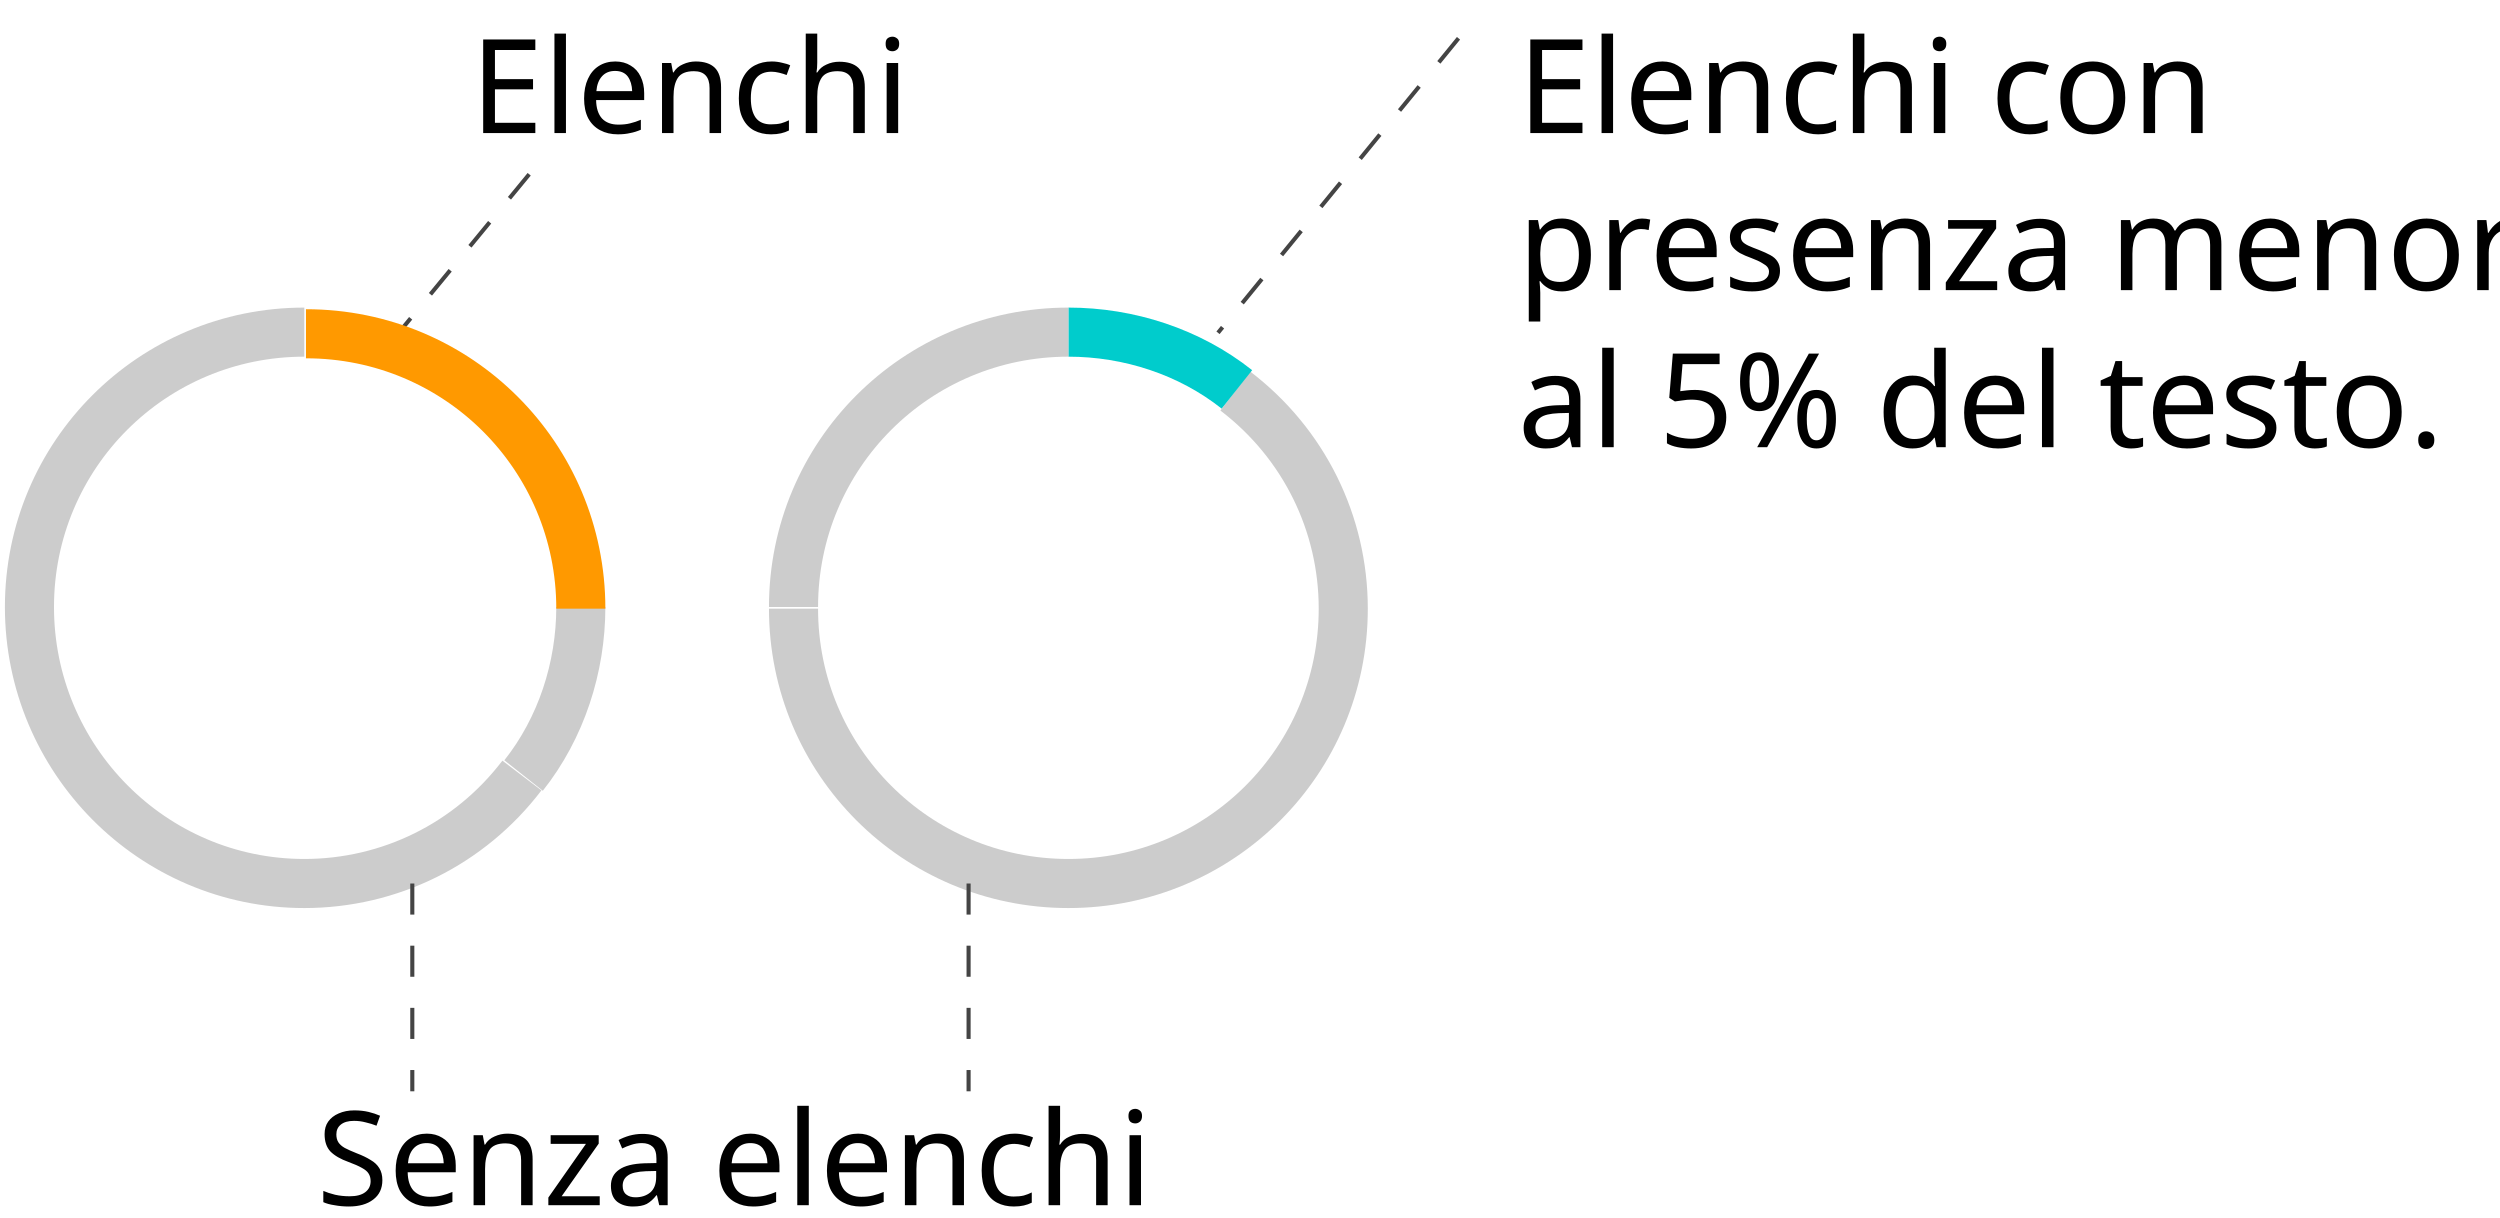
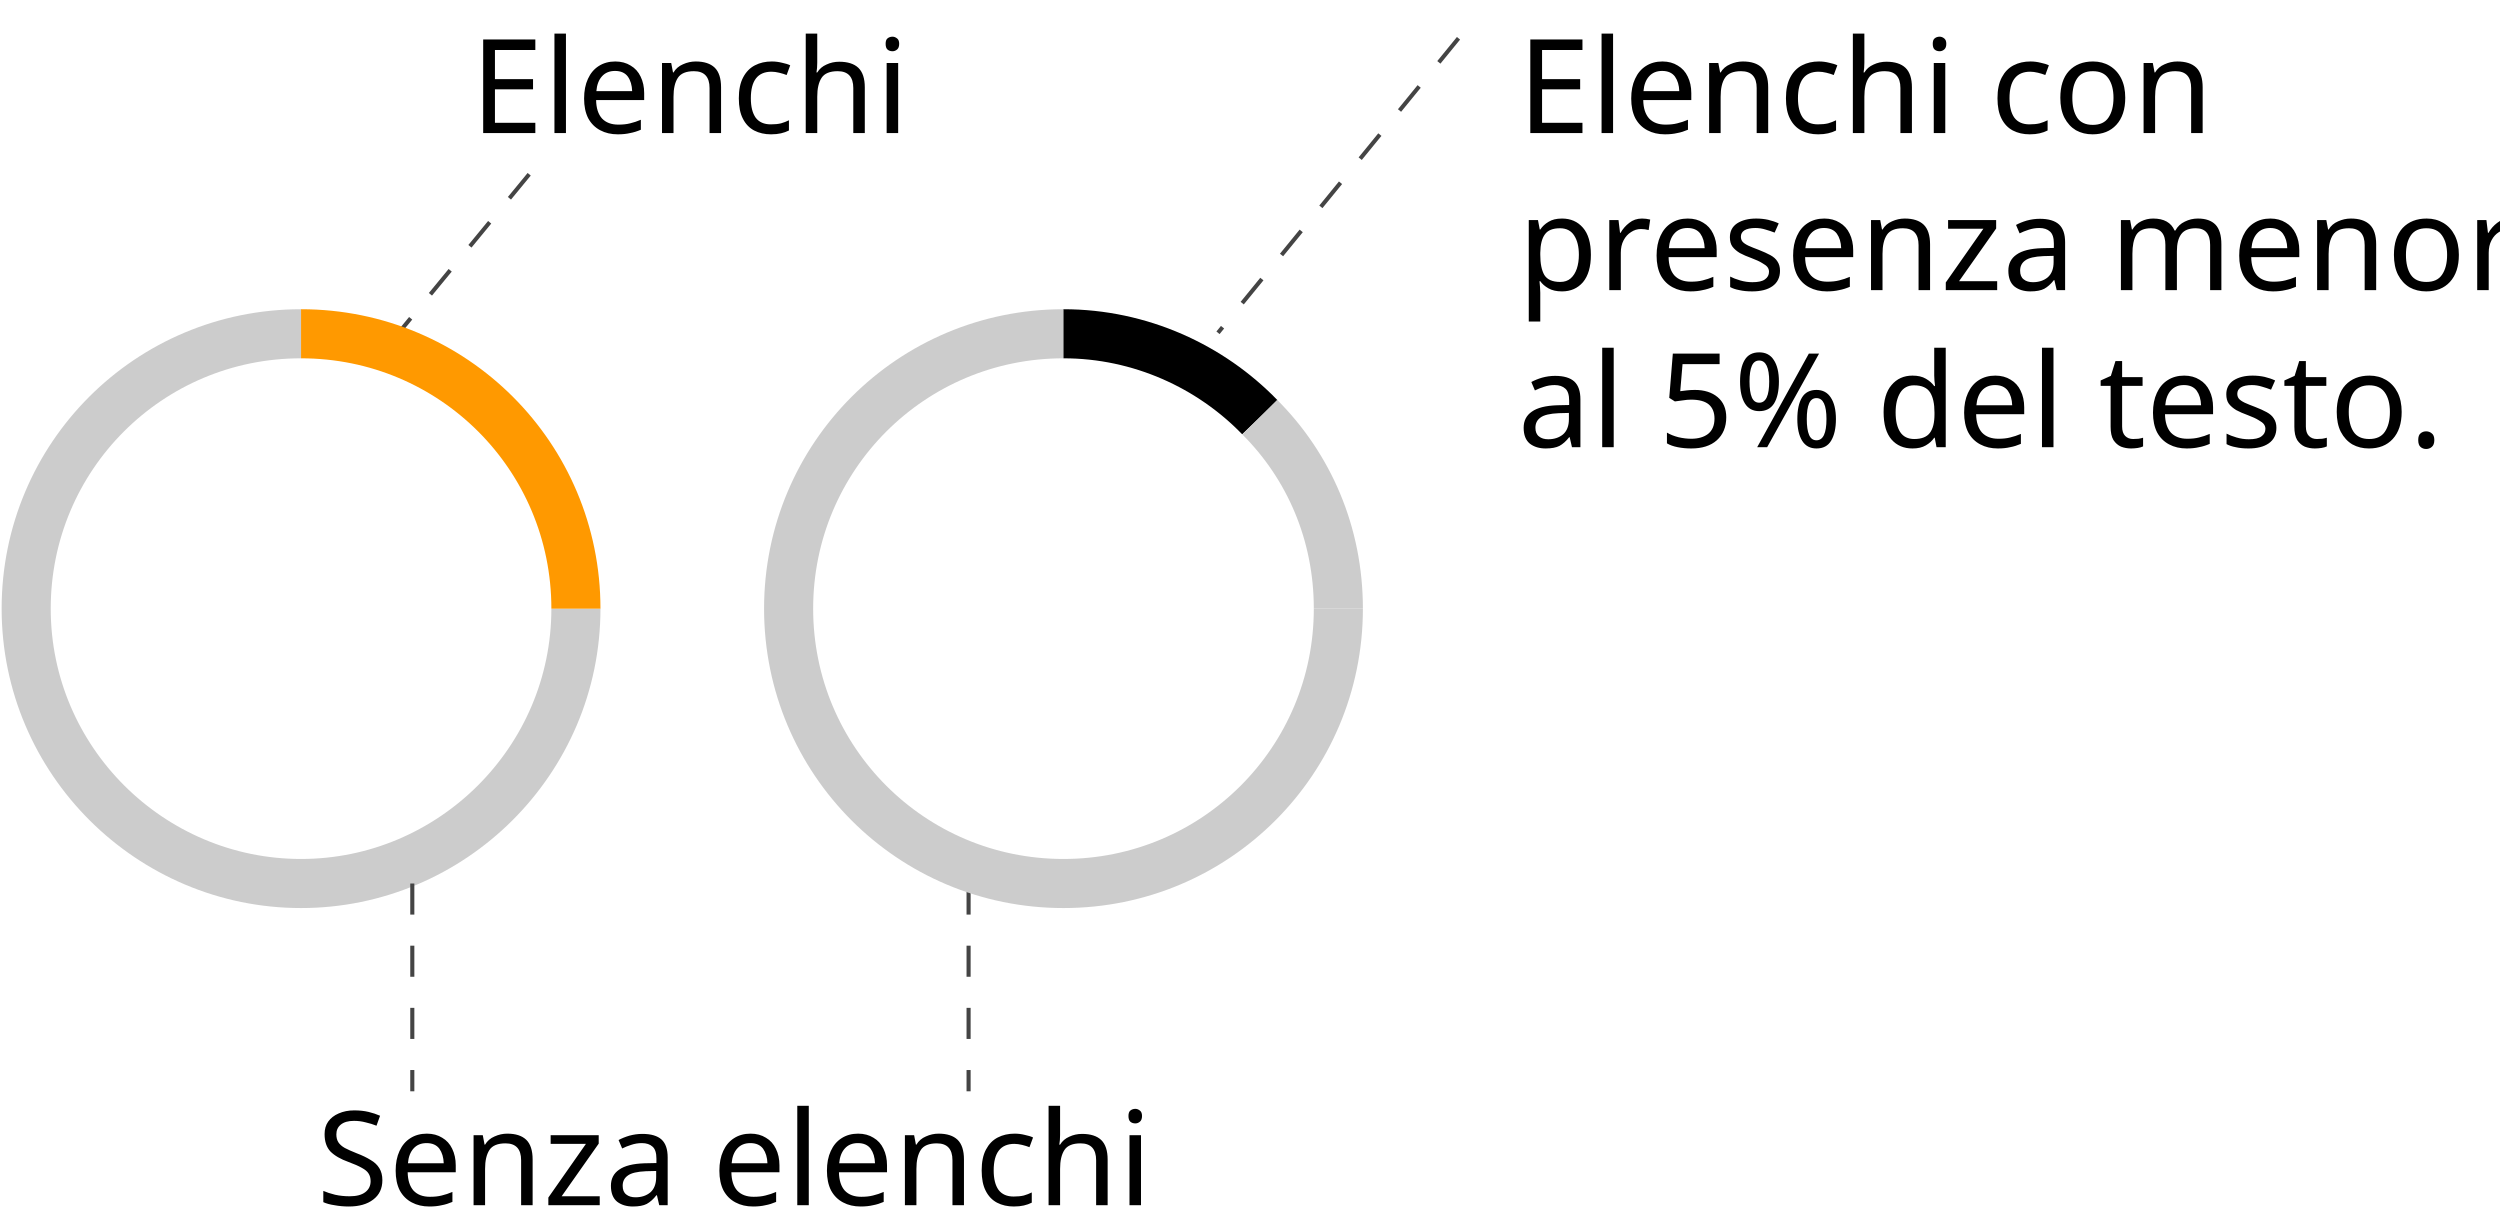
<svg xmlns="http://www.w3.org/2000/svg" version="1.1" id="Layer_1" x="0px" y="0px" viewBox="0 0 152.8 74.4" style="enable-background:new 0 0 152.8 74.4;" xml:space="preserve">
  <style type="text/css">
	.st0{fill:none;stroke:#444444;stroke-width:0.25;stroke-dasharray:1.9,1.9;}
	.st1{fill:none;stroke:#000000;stroke-width:3.021;stroke-miterlimit:10;}
	.st2{fill:none;stroke:#FFA500;stroke-width:3.025;stroke-miterlimit:10;}
	.st3{font-family:'HKGrotesk-Regular';}
	.st4{font-size:8px;}
	.st5{fill:none;stroke:#FFCC33;stroke-width:3.025;stroke-miterlimit:10;}
	.st6{fill:none;stroke:#CCCCCC;stroke-width:3;stroke-miterlimit:10;}
	.st7{fill:none;stroke:#FF9900;stroke-width:3;stroke-miterlimit:10;}
- 	.st8{fill:none;stroke:#00CCCC;stroke-width:3;stroke-miterlimit:10;}
+ 	.st8{fill:none;stroke:#000000;stroke-width:3;stroke-miterlimit:10;}
</style>
  <g id="Group_299" transform="translate(1.5)">
    <g id="Group-3" transform="translate(22.644 9.551)">
      <path id="Path-6" class="st0" d="M8.2,1.1l-7.9,9.6" />
    </g>
    <g id="Group-3-2" transform="translate(72.644 1.24)">
      <path id="Path-6-2" class="st0" d="M15,1.1l-14.7,18" />
    </g>
    <path id="Path_120" class="st1" d="M78.6,43.2" />
    <path id="Path_121" class="st1" d="M7.5,30.2" />
    <path id="Path_122" class="st2" d="M62.6,47.8" />
    <path id="Path_123" class="st2" d="M8.1,23.5" />
    <g id="Group_273" transform="translate(26.954 1.24)">
      <g id="Group_272">
        <text transform="matrix(1 0 0 1 0.2969 6.8925)" class="st3 st4">Elenchi</text>
      </g>
    </g>
    <g id="Group_277" transform="translate(17.558 65.531)">
      <g id="Group_276">
        <text transform="matrix(1 0 0 1 0.2969 8.1323)" class="st3 st4">Senza elenchi</text>
      </g>
    </g>
    <path id="Path_124" class="st5" d="M54.9,23.5" />
-     <path id="Path_125" class="st6" d="M17.1,20.3c-9.3,0-16.8,7.5-16.8,16.8S7.8,54,17.1,54c5.2,0,10.1-2.4,13.3-6.6" />
-     <path id="Path_126" class="st6" d="M30.5,47.4c2.3-2.9,3.5-6.6,3.5-10.3" />
-     <path id="Path_127" class="st7" d="M34,37.2c0-9.3-7.5-16.8-16.8-16.8" />
-     <path id="Path_128" class="st6" d="M47,37.2C47,46.5,54.5,54,63.8,54c9.3,0,16.8-7.5,16.8-16.8c0-5.2-2.4-10.1-6.6-13.3" />
-     <path id="Path_129" class="st8" d="M74.1,23.8c-2.9-2.3-6.6-3.5-10.3-3.5" />
-     <path id="Path_130" class="st6" d="M63.8,20.3c-9.3,0-16.8,7.5-16.8,16.8" />
+     <path class="st6" d="M16.9,20.4c-9.3,0-16.8,7.5-16.8,16.8S7.7,54,16.9,54s16.8-7.5,16.8-16.8" />
+     <path class="st7" d="M33.7,37.2c0-9.3-7.5-16.8-16.8-16.8" />
    <text transform="matrix(1 0 0 1 91.2509 8.1322)" class="st3 st4">Elenchi con </text>
    <text transform="matrix(1 0 0 1 91.2509 17.7322)" class="st3 st4">presenza menore </text>
    <text transform="matrix(1 0 0 1 91.2509 27.3323)" class="st3 st4">al 5% del testo.</text>
    <line id="Line_132" class="st0" x1="23.7" y1="54" x2="23.7" y2="66.7" />
    <line id="Line_133" class="st0" x1="57.7" y1="54" x2="57.7" y2="66.7" />
+     <path class="st6" d="M63.5,20.4c-9.3,0-16.8,7.5-16.8,16.8S54.2,54,63.5,54s16.8-7.5,16.8-16.8" />
+     <path class="st8" d="M75.5,25.5c-3-3.1-7.3-5.1-12-5.1" />
+     <path class="st7" d="M80.3,37.2" />
+     <path class="st6" d="M80.3,37.2c0-4.6-1.8-8.7-4.8-11.7" />
  </g>
</svg>
